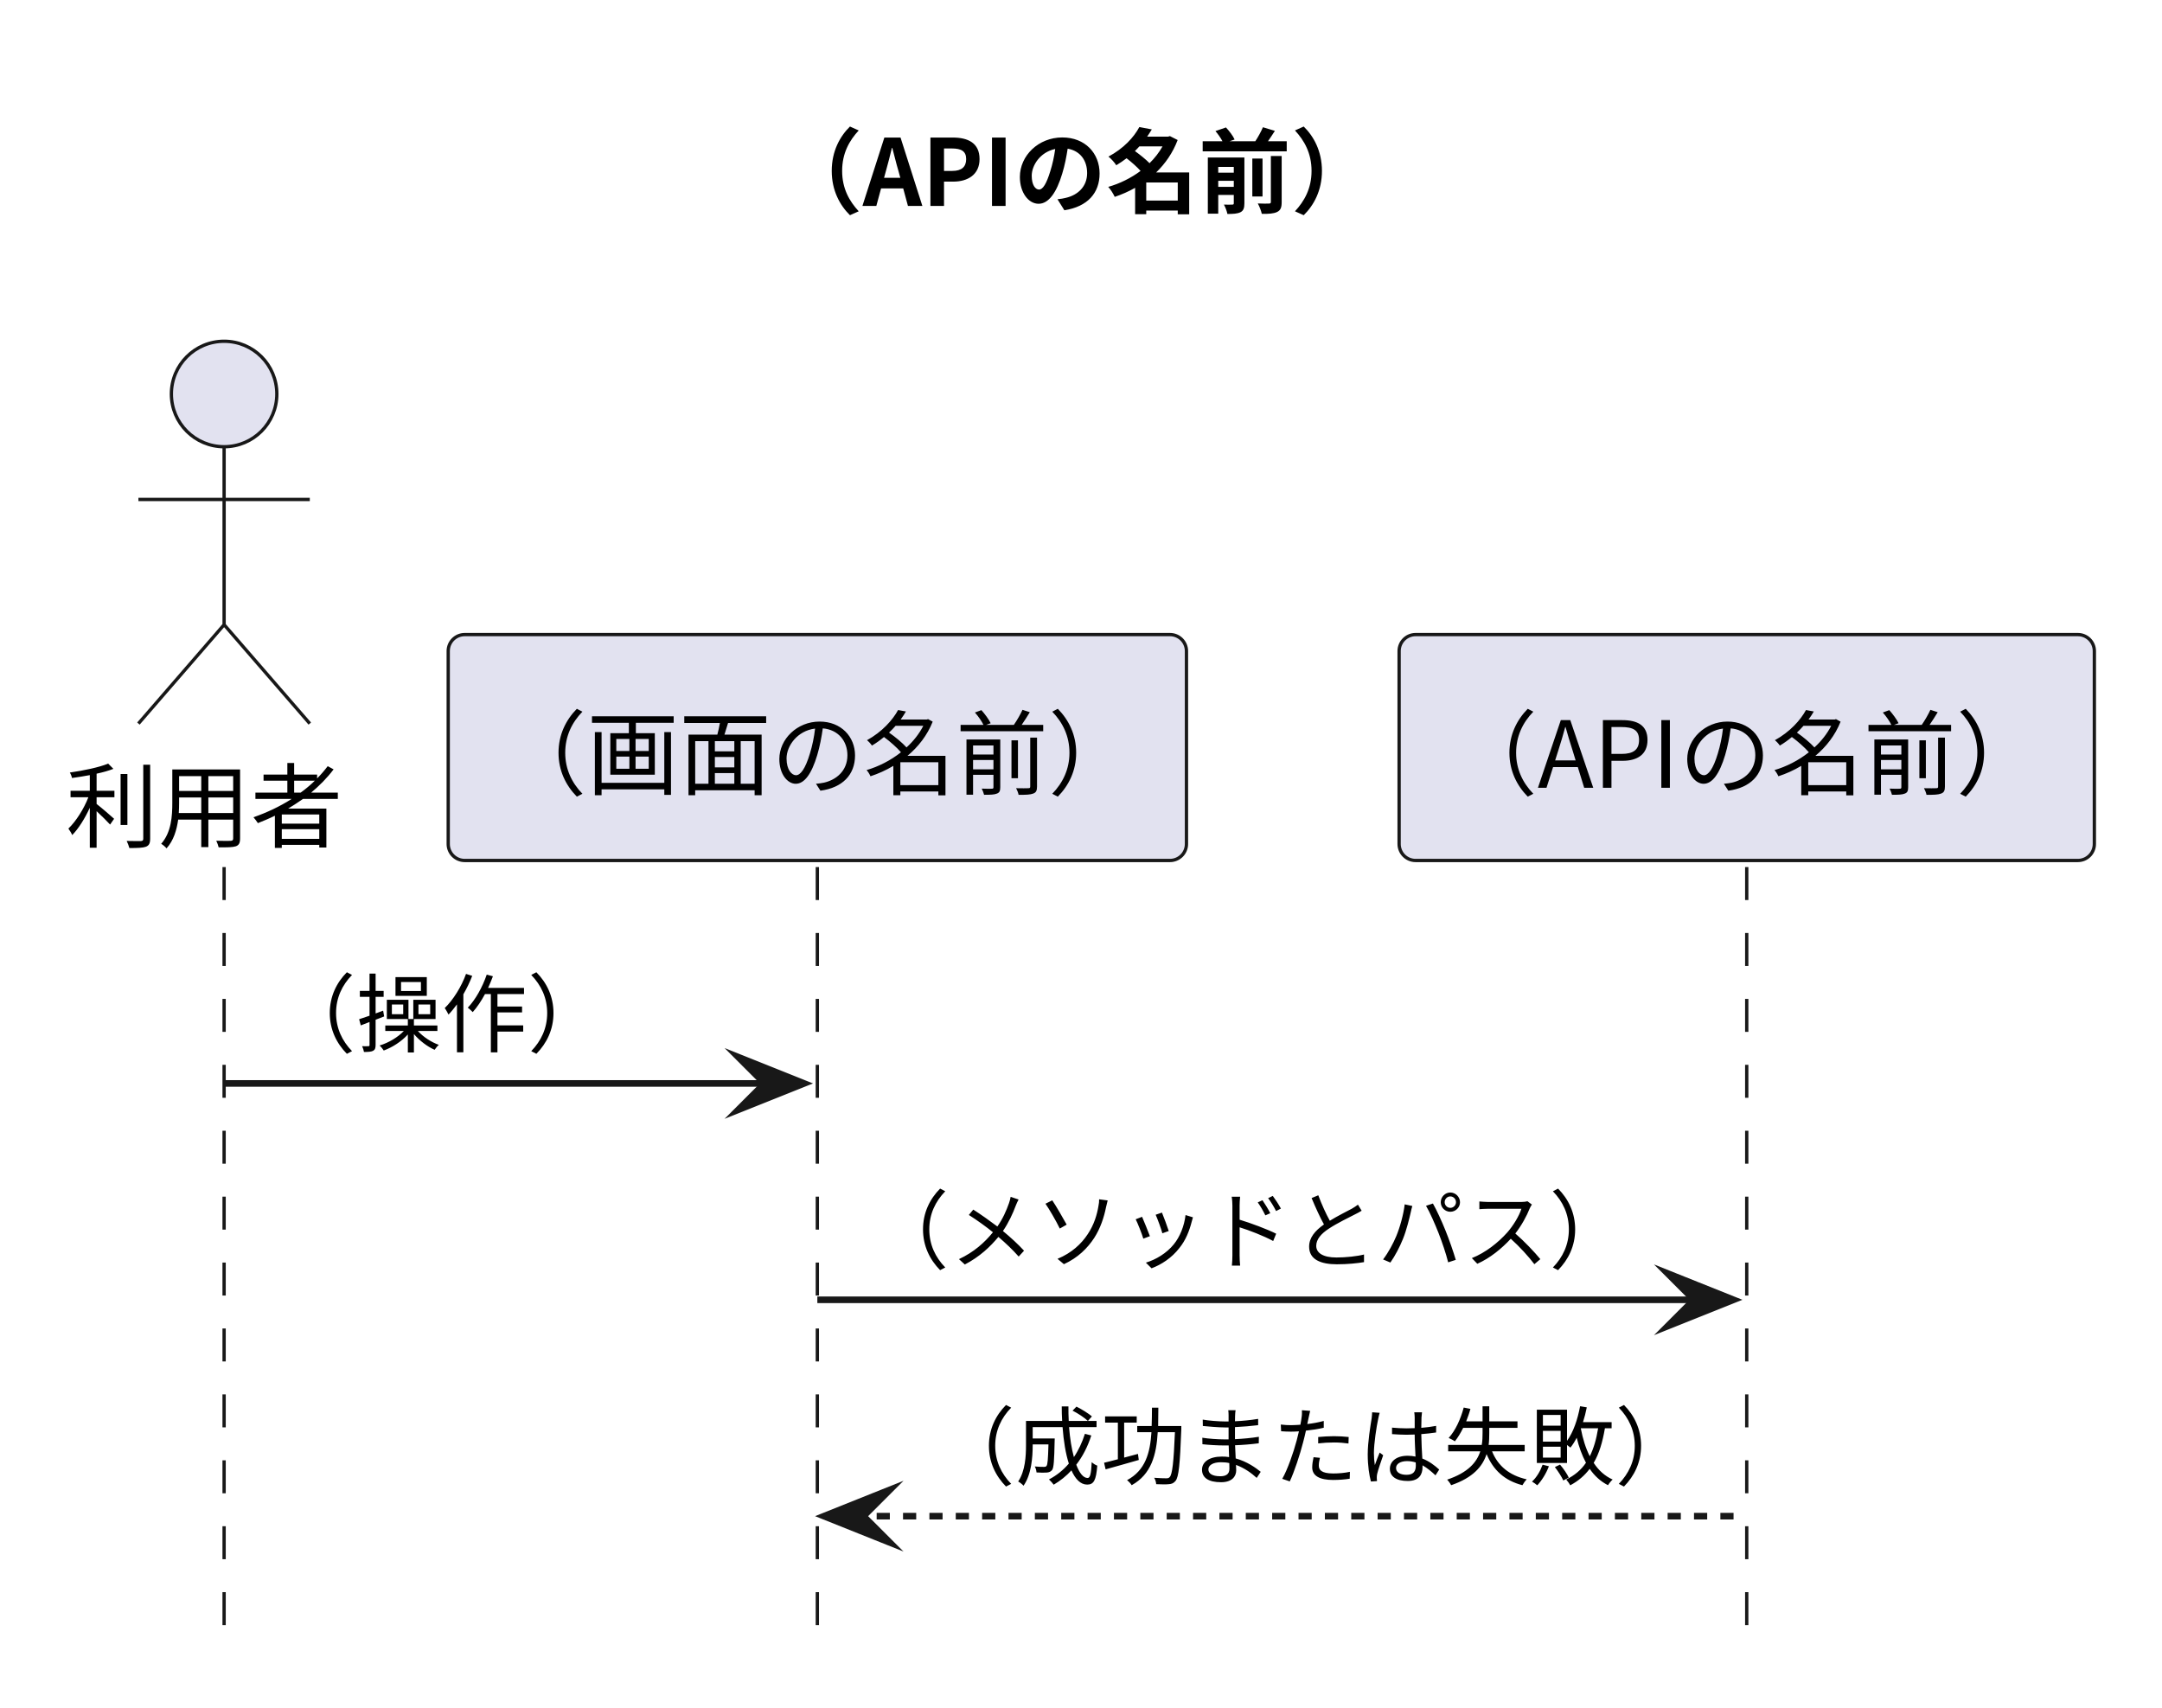
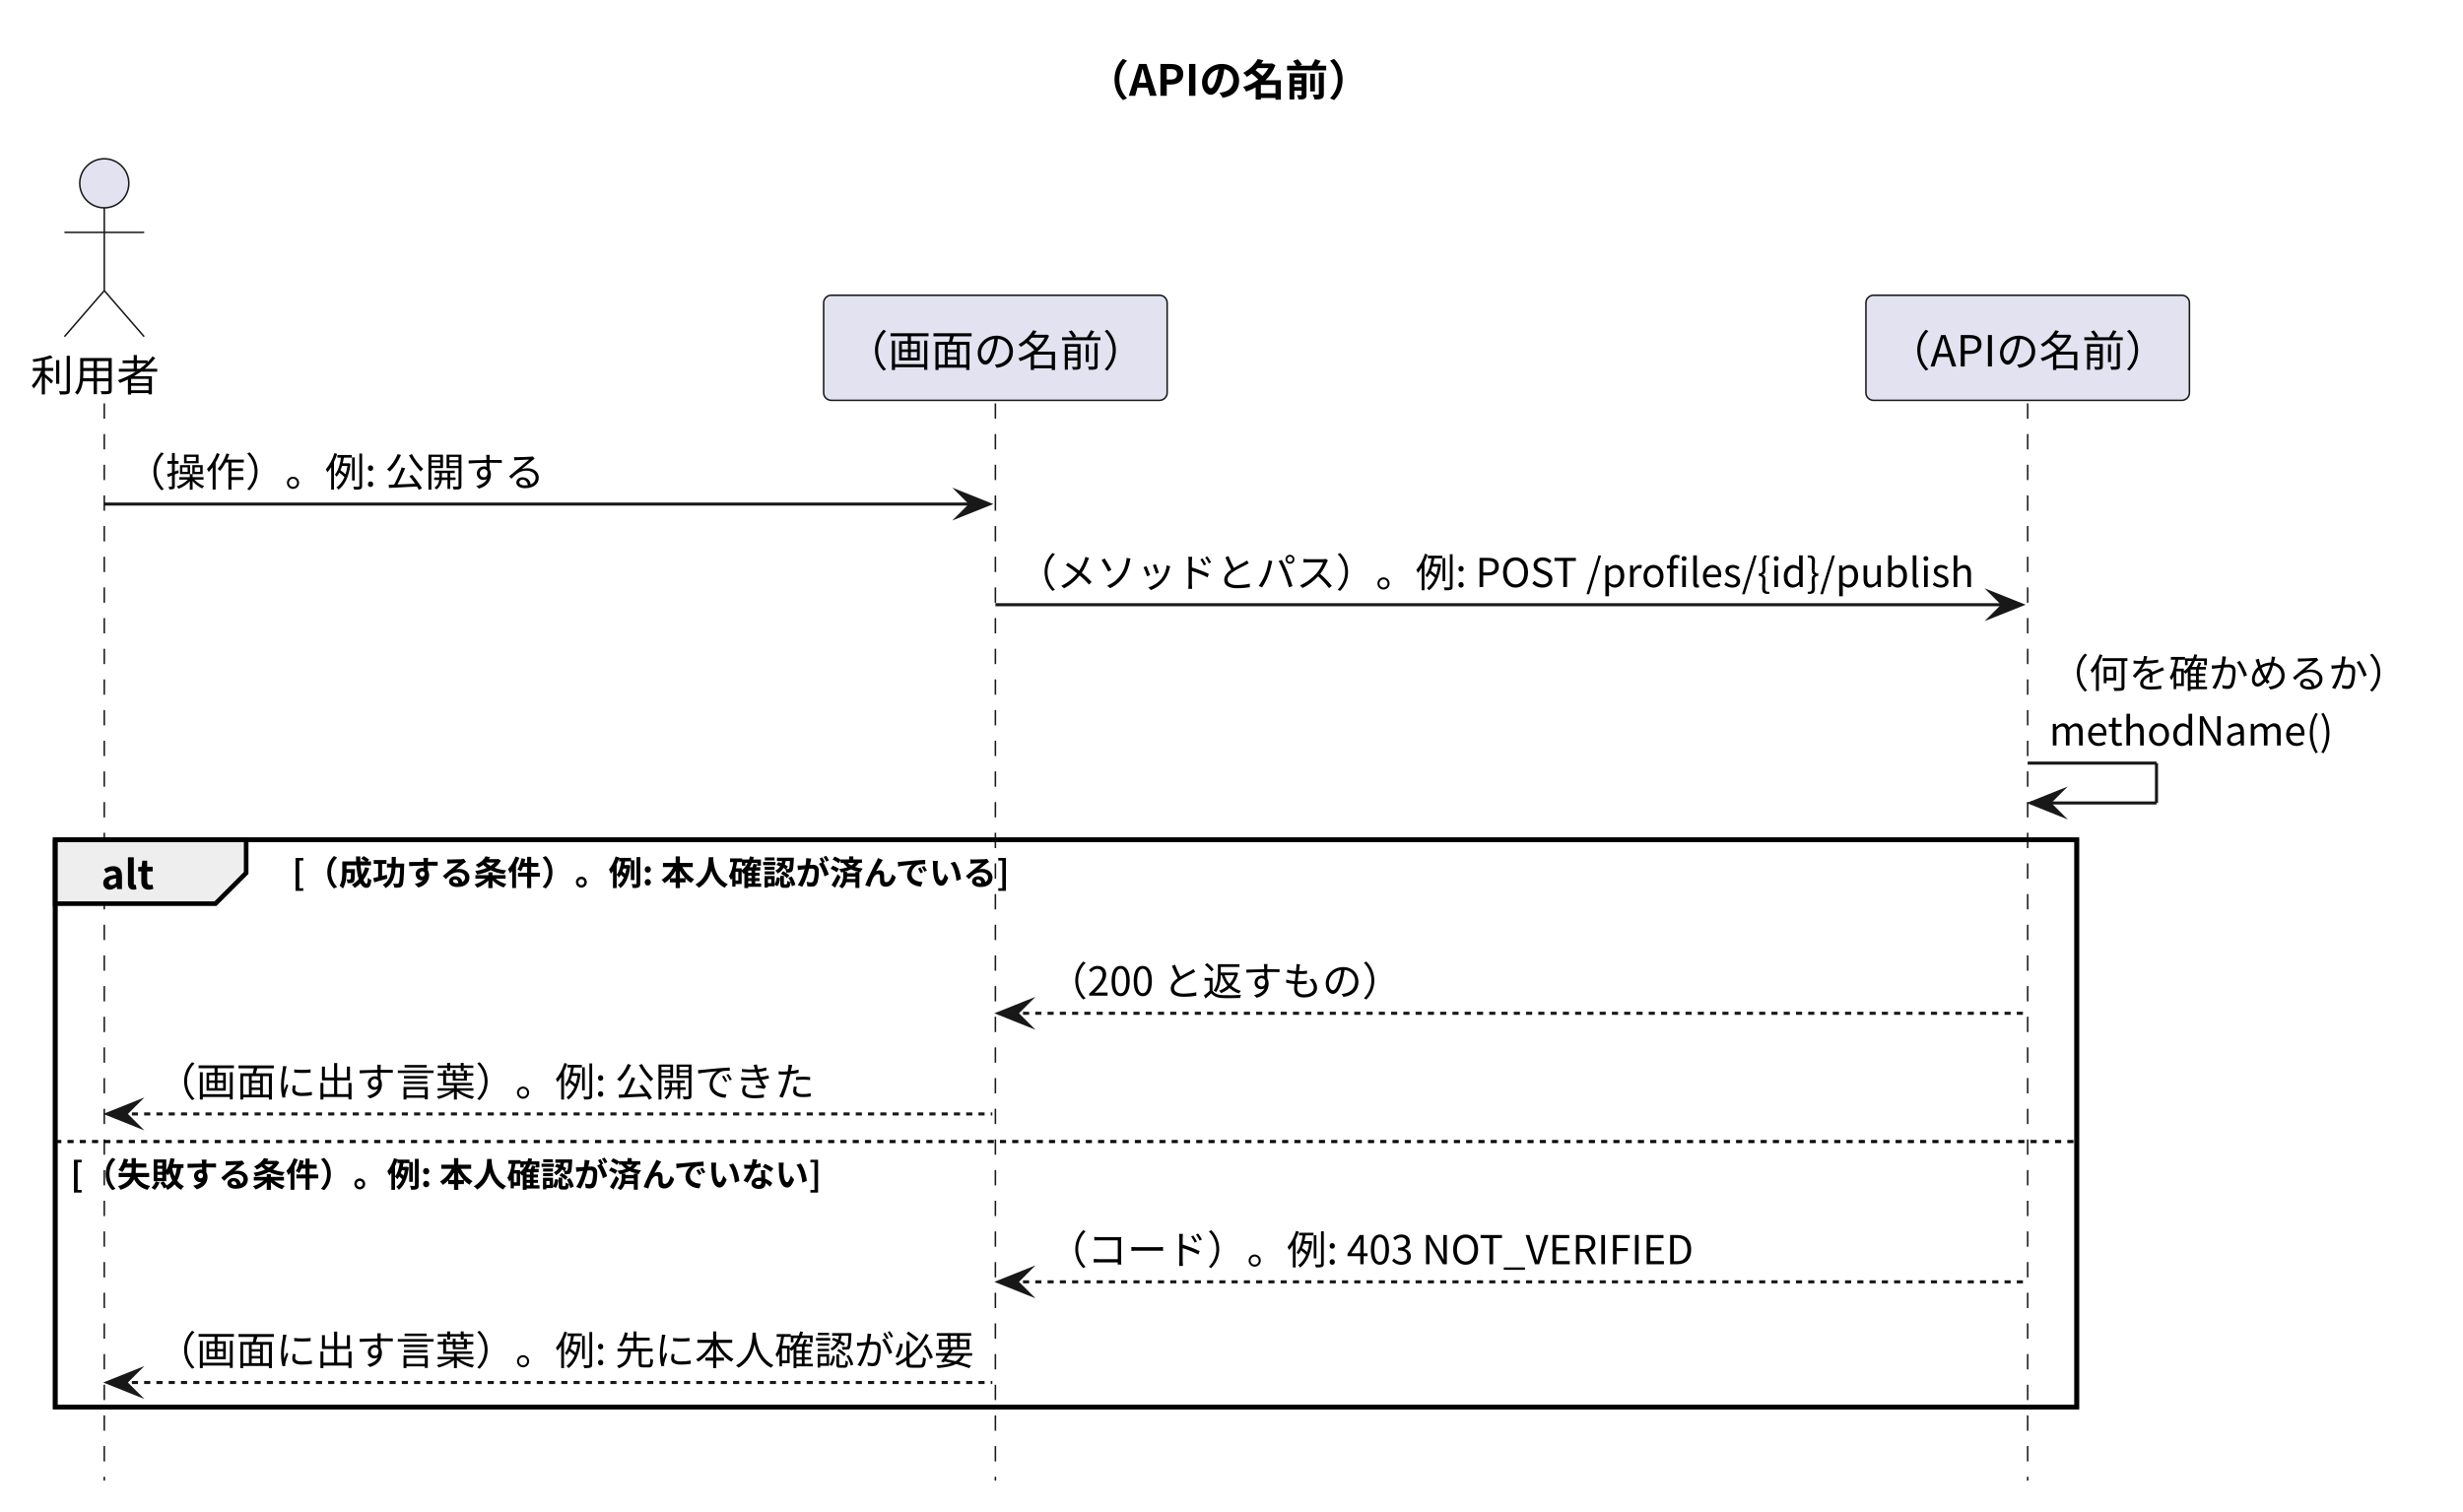
- <svg xmlns="http://www.w3.org/2000/svg" version="1.1" data-diagram-type="SEQUENCE" style="width:328px;height:259px;background:#FFFFFF;" width="328px" height="259px" viewBox="0 0 328 259" zoomAndPan="magnify" preserveAspectRatio="none" contentStyleType="text/css">
+ <svg xmlns="http://www.w3.org/2000/svg" version="1.1" data-diagram-type="SEQUENCE" style="width:803px;height:493px;background:#FFFFFF;" width="803px" height="493px" viewBox="0 0 803 493" zoomAndPan="magnify" preserveAspectRatio="none" contentStyleType="text/css">
  <defs />
  <g font-family="sans-serif" lengthAdjust="spacing">
    <g class="title" data-source-line="6">
-       <text x="116.903" y="31.24" fill="#000" font-size="14" textLength="92.932" font-weight="700" font-family="'Noto Sans CJK JP'">（APIの名前）</text>
+       <text x="354.071" y="31.24" fill="#000" font-size="14" textLength="92.932" font-weight="700" font-family="'Noto Sans CJK JP'">（APIの名前）</text>
    </g>
+     <rect x="18" y="273.84" width="659.073" height="184.976" fill="none" style="stroke:#000;stroke-width:1.5;" />
    <g class="participant-lifeline" data-qualified-name="User" data-entity-uid="part1" id="part1-lifeline" data-source-line="8">
      <g>
-         <rect x="30.5" y="131.544" width="8" height="116.472" fill="#000" fill-opacity="0" />
-         <line x1="34" y1="131.544" x2="34" y2="248.016" style="stroke:#181818;stroke-width:0.5;stroke-dasharray:5,5;" />
+         <rect x="30.5" y="131.544" width="8" height="351.272" fill="#000" fill-opacity="0" />
+         <line x1="34" y1="131.544" x2="34" y2="482.816" style="stroke:#181818;stroke-width:0.5;stroke-dasharray:5,5;" />
      </g>
    </g>
    <g class="participant-lifeline" data-qualified-name="Screen" data-entity-uid="part2" id="part2-lifeline" data-source-line="9">
      <g>
-         <rect x="120.5" y="131.544" width="8" height="116.472" fill="#000" fill-opacity="0" />
-         <line x1="124" y1="131.544" x2="124" y2="248.016" style="stroke:#181818;stroke-width:0.5;stroke-dasharray:5,5;" />
+         <rect x="321.026" y="131.544" width="8" height="351.272" fill="#000" fill-opacity="0" />
+         <line x1="324.526" y1="131.544" x2="324.526" y2="482.816" style="stroke:#181818;stroke-width:0.5;stroke-dasharray:5,5;" />
      </g>
    </g>
    <g class="participant-lifeline" data-qualified-name="API" data-entity-uid="part3" id="part3-lifeline" data-source-line="10">
      <g>
-         <rect x="261.5" y="131.544" width="8" height="116.472" fill="#000" fill-opacity="0" />
-         <line x1="265" y1="131.544" x2="265" y2="248.016" style="stroke:#181818;stroke-width:0.5;stroke-dasharray:5,5;" />
+         <rect x="657.572" y="131.544" width="8" height="351.272" fill="#000" fill-opacity="0" />
+         <line x1="661.072" y1="131.544" x2="661.072" y2="482.816" style="stroke:#181818;stroke-width:0.5;stroke-dasharray:5,5;" />
      </g>
    </g>
    <g class="participant participant-head" data-qualified-name="User" data-entity-uid="part1" id="part1-head" data-source-line="8">
      <text x="10" y="127.512" fill="#000" font-size="14" textLength="42" font-family="'Noto Sans CJK JP'">利用者</text>
      <ellipse cx="34" cy="59.772" rx="8" ry="8" fill="#E2E2F0" style="stroke:#181818;stroke-width:0.5;" />
      <path d="M34,67.772 L34,94.772 M21,75.772 L47,75.772 M34,94.772 L21,109.772 M34,94.772 L47,109.772" style="stroke:#181818;stroke-width:0.5;" fill="none" />
    </g>
    <g class="participant participant-head" data-qualified-name="Screen" data-entity-uid="part2" id="part2-head" data-source-line="9">
-       <rect x="68" y="96.272" width="112" height="34.272" fill="#E2E2F0" style="stroke:#181818;stroke-width:0.5;" rx="2.5" ry="2.5" />
-       <text x="75" y="119.512" fill="#000" font-size="14" textLength="98" font-family="'Noto Sans CJK JP'">（画面の名前）</text>
+       <rect x="268.526" y="96.272" width="112" height="34.272" fill="#E2E2F0" style="stroke:#181818;stroke-width:0.5;" rx="2.5" ry="2.5" />
+       <text x="275.526" y="119.512" fill="#000" font-size="14" textLength="98" font-family="'Noto Sans CJK JP'">（画面の名前）</text>
    </g>
    <g class="participant participant-head" data-qualified-name="API" data-entity-uid="part3" id="part3-head" data-source-line="10">
-       <rect x="212.262" y="96.272" width="105.476" height="34.272" fill="#E2E2F0" style="stroke:#181818;stroke-width:0.5;" rx="2.5" ry="2.5" />
-       <text x="219.262" y="119.512" fill="#000" font-size="14" textLength="91.476" font-family="'Noto Sans CJK JP'">（APIの名前）</text>
+       <rect x="608.335" y="96.272" width="105.476" height="34.272" fill="#E2E2F0" style="stroke:#181818;stroke-width:0.5;" rx="2.5" ry="2.5" />
+       <text x="615.335" y="119.512" fill="#000" font-size="14" textLength="91.476" font-family="'Noto Sans CJK JP'">（APIの名前）</text>
    </g>
    <g class="message" data-entity-1="part1" data-entity-2="part2" id="msg1" data-source-line="12">
-       <polygon points="112,160.368,122,164.368,112,168.368,116,164.368" fill="#181818" style="stroke:#181818;stroke-width:1;stroke-linejoin:miter;stroke-miterlimit:10;" />
-       <line x1="34" y1="164.368" x2="118" y2="164.368" style="stroke:#181818;stroke-width:1;" />
-       <text x="41" y="158.624" fill="#000" font-size="13" textLength="52" font-family="'Noto Sans CJK JP'">（操作）</text>
+       <polygon points="312.526,160.368,322.526,164.368,312.526,168.368,316.526,164.368" fill="#181818" style="stroke:#181818;stroke-width:1;stroke-linejoin:miter;stroke-miterlimit:10;" />
+       <line x1="34" y1="164.368" x2="318.526" y2="164.368" style="stroke:#181818;stroke-width:1;" />
+       <text x="41" y="158.624" fill="#000" font-size="13" textLength="136.526" font-family="'Noto Sans CJK JP'">（操作）。例: 公開する</text>
    </g>
    <g class="message" data-entity-1="part2" data-entity-2="part3" id="msg2" data-source-line="13">
-       <polygon points="253,193.192,263,197.192,253,201.192,257,197.192" fill="#181818" style="stroke:#181818;stroke-width:1;stroke-linejoin:miter;stroke-miterlimit:10;" />
-       <line x1="124" y1="197.192" x2="259" y2="197.192" style="stroke:#181818;stroke-width:1;" />
-       <text x="131" y="191.448" fill="#000" font-size="13" textLength="117" font-family="'Noto Sans CJK JP'">（メソッドとパス）</text>
+       <polygon points="649.072,193.192,659.072,197.192,649.072,201.192,653.072,197.192" fill="#181818" style="stroke:#181818;stroke-width:1;stroke-linejoin:miter;stroke-miterlimit:10;" />
+       <line x1="324.526" y1="197.192" x2="655.072" y2="197.192" style="stroke:#181818;stroke-width:1;" />
+       <text x="331.526" y="191.448" fill="#000" font-size="13" textLength="312.546" font-family="'Noto Sans CJK JP'">（メソッドとパス）。例: POST /profiles/{id}/publish</text>
    </g>
-     <g class="message" data-entity-1="part3" data-entity-2="part2" id="msg3" data-source-line="14">
-       <polygon points="135,226.016,125,230.016,135,234.016,131,230.016" fill="#181818" style="stroke:#181818;stroke-width:1;stroke-linejoin:miter;stroke-miterlimit:10;" />
-       <line x1="129" y1="230.016" x2="264" y2="230.016" style="stroke:#181818;stroke-width:1;stroke-dasharray:2,2;" />
-       <text x="141" y="224.272" fill="#000" font-size="13" textLength="117" font-family="'Noto Sans CJK JP'">（成功または失敗）</text>
+     <g class="message" data-entity-1="part3" data-entity-2="part3" id="msg3" data-source-line="14">
+       <line x1="661.072" y1="248.84" x2="703.072" y2="248.84" style="stroke:#181818;stroke-width:1;" />
+       <line x1="703.072" y1="248.84" x2="703.072" y2="261.84" style="stroke:#181818;stroke-width:1;" />
+       <line x1="662.072" y1="261.84" x2="703.072" y2="261.84" style="stroke:#181818;stroke-width:1;" />
+       <polygon points="672.072,257.84,662.072,261.84,672.072,265.84,668.072,261.84" fill="#181818" style="stroke:#181818;stroke-width:1;stroke-linejoin:miter;stroke-miterlimit:10;" />
+       <text x="668.072" y="224.272" fill="#000" font-size="13" textLength="117" font-family="'Noto Sans CJK JP'">（何を確かめるか）</text>
+       <text x="668.072" y="243.096" fill="#000" font-size="13" textLength="92.716" font-family="'Noto Sans CJK JP'">methodName()</text>
+     </g>
+     <path d="M18,273.84 L80.251,273.84 L80.251,284.664 L70.251,294.664 L18,294.664 L18,273.84" style="stroke:#000;stroke-width:1.5;" fill="#EEE" />
+     <rect x="18" y="273.84" width="659.073" height="184.976" fill="none" style="stroke:#000;stroke-width:1.5;" />
+     <text x="33" y="289.92" fill="#000" font-size="13" textLength="17.251" font-weight="700" font-family="'Noto Sans CJK JP'">alt</text>
+     <text x="95.251" y="288.6" fill="#000" font-size="11" textLength="234.386" font-weight="700" font-family="'Noto Sans CJK JP'">[（成功する条件）。例: 本人確認が済んでいる]</text>
+     <g class="message" data-entity-1="part3" data-entity-2="part2" id="msg4" data-source-line="16">
+       <polygon points="335.526,326.416,325.526,330.416,335.526,334.416,331.526,330.416" fill="#181818" style="stroke:#181818;stroke-width:1;stroke-linejoin:miter;stroke-miterlimit:10;" />
+       <line x1="329.526" y1="330.416" x2="660.072" y2="330.416" style="stroke:#181818;stroke-width:1;stroke-dasharray:2,2;" />
+       <text x="341.526" y="324.672" fill="#000" font-size="13" textLength="115.557" font-family="'Noto Sans CJK JP'">（200 と返すもの）</text>
+     </g>
+     <g class="message" data-entity-1="part2" data-entity-2="part1" id="msg5" data-source-line="17">
+       <polygon points="45,359.24,35,363.24,45,367.24,41,363.24" fill="#181818" style="stroke:#181818;stroke-width:1;stroke-linejoin:miter;stroke-miterlimit:10;" />
+       <line x1="39" y1="363.24" x2="323.526" y2="363.24" style="stroke:#181818;stroke-width:1;stroke-dasharray:2,2;" />
+       <text x="51" y="357.496" fill="#000" font-size="13" textLength="214.526" font-family="'Noto Sans CJK JP'">（画面に出す言葉）。例: 公開できた</text>
+     </g>
+     <line x1="18" y1="372.24" x2="677.072" y2="372.24" style="stroke:#000;stroke-width:1;stroke-dasharray:2,2;" />
+     <text x="23" y="387" fill="#000" font-size="11" textLength="245.386" font-weight="700" font-family="'Noto Sans CJK JP'">[（失敗する条件）。例: 本人確認が済んでいない]</text>
+     <g class="message" data-entity-1="part3" data-entity-2="part2" id="msg6" data-source-line="19">
+       <polygon points="335.526,413.992,325.526,417.992,335.526,421.992,331.526,417.992" fill="#181818" style="stroke:#181818;stroke-width:1;stroke-linejoin:miter;stroke-miterlimit:10;" />
+       <line x1="329.526" y1="417.992" x2="660.072" y2="417.992" style="stroke:#181818;stroke-width:1;stroke-dasharray:2,2;" />
+       <text x="341.526" y="412.248" fill="#000" font-size="13" textLength="210.964" font-family="'Noto Sans CJK JP'">（コード）。例: 403 NOT_VERIFIED</text>
+     </g>
+     <g class="message" data-entity-1="part2" data-entity-2="part1" id="msg7" data-source-line="20">
+       <polygon points="45,446.816,35,450.816,45,454.816,41,450.816" fill="#181818" style="stroke:#181818;stroke-width:1;stroke-linejoin:miter;stroke-miterlimit:10;" />
+       <line x1="39" y1="450.816" x2="323.526" y2="450.816" style="stroke:#181818;stroke-width:1;stroke-dasharray:2,2;" />
+       <text x="51" y="445.072" fill="#000" font-size="13" textLength="266.526" font-family="'Noto Sans CJK JP'">（画面に出す言葉）。例: 先に本人確認が必要</text>
    </g>
  </g>
</svg>
